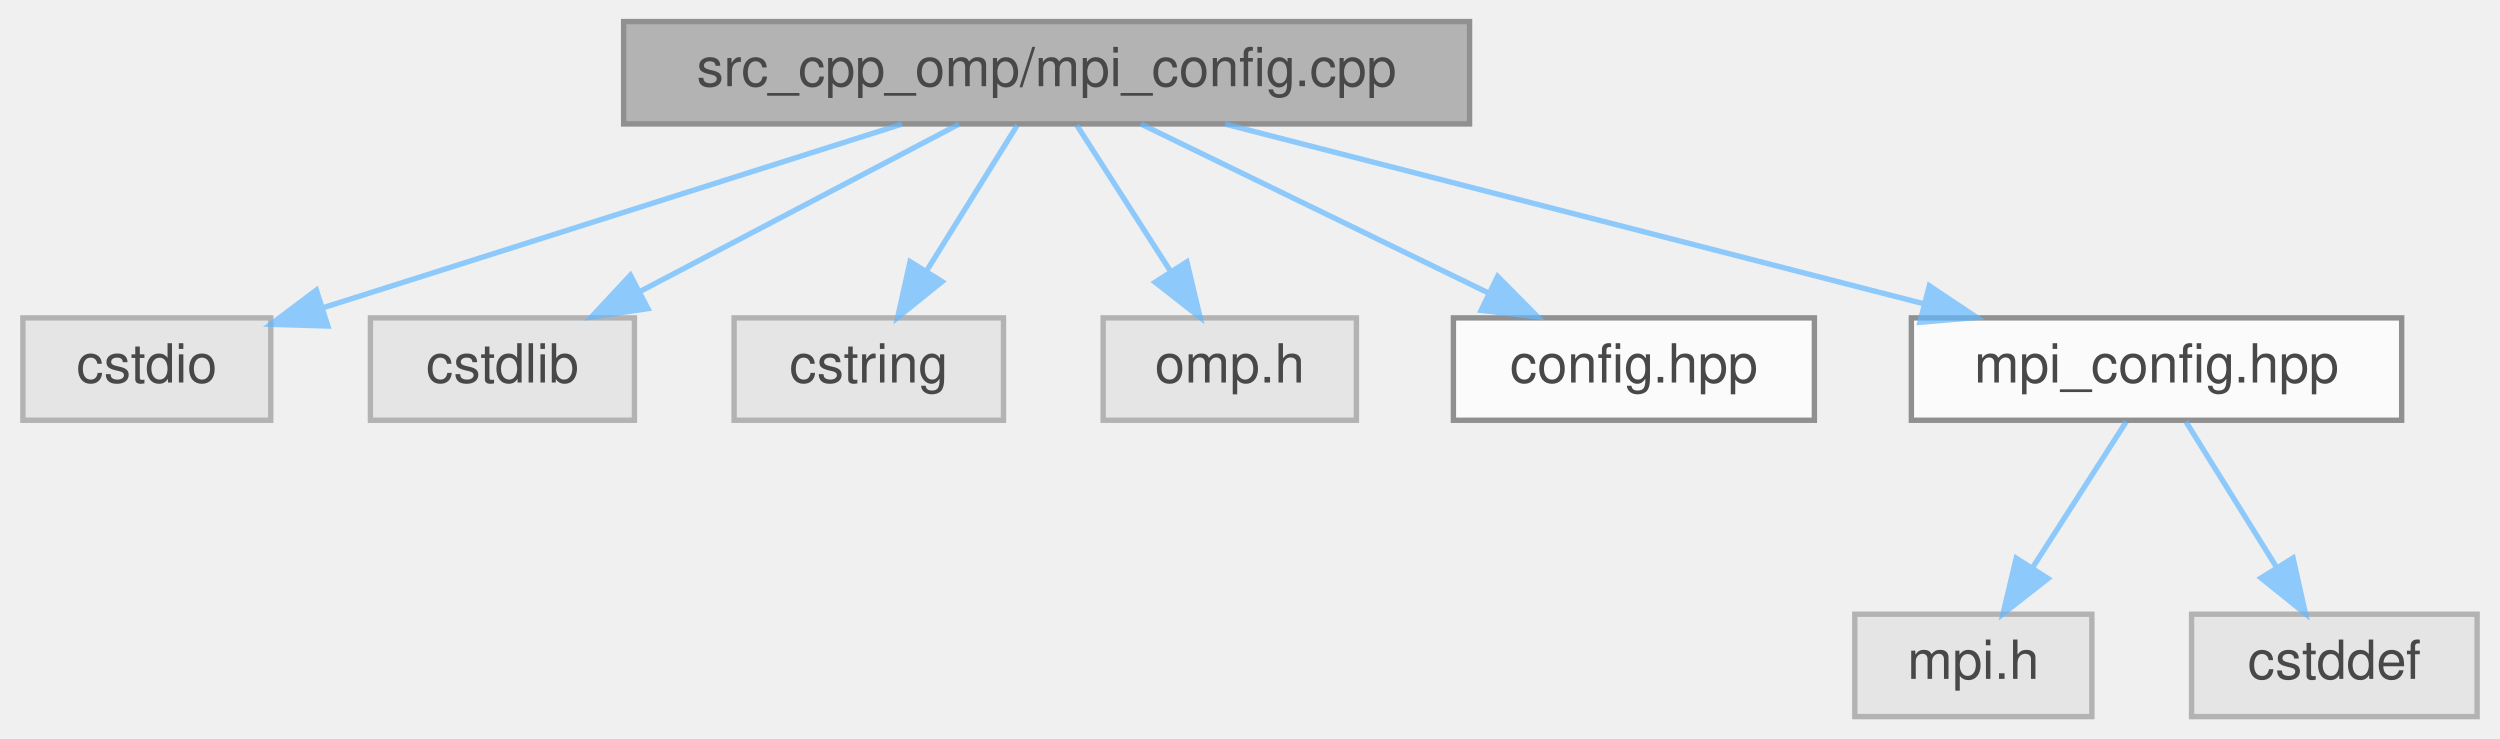
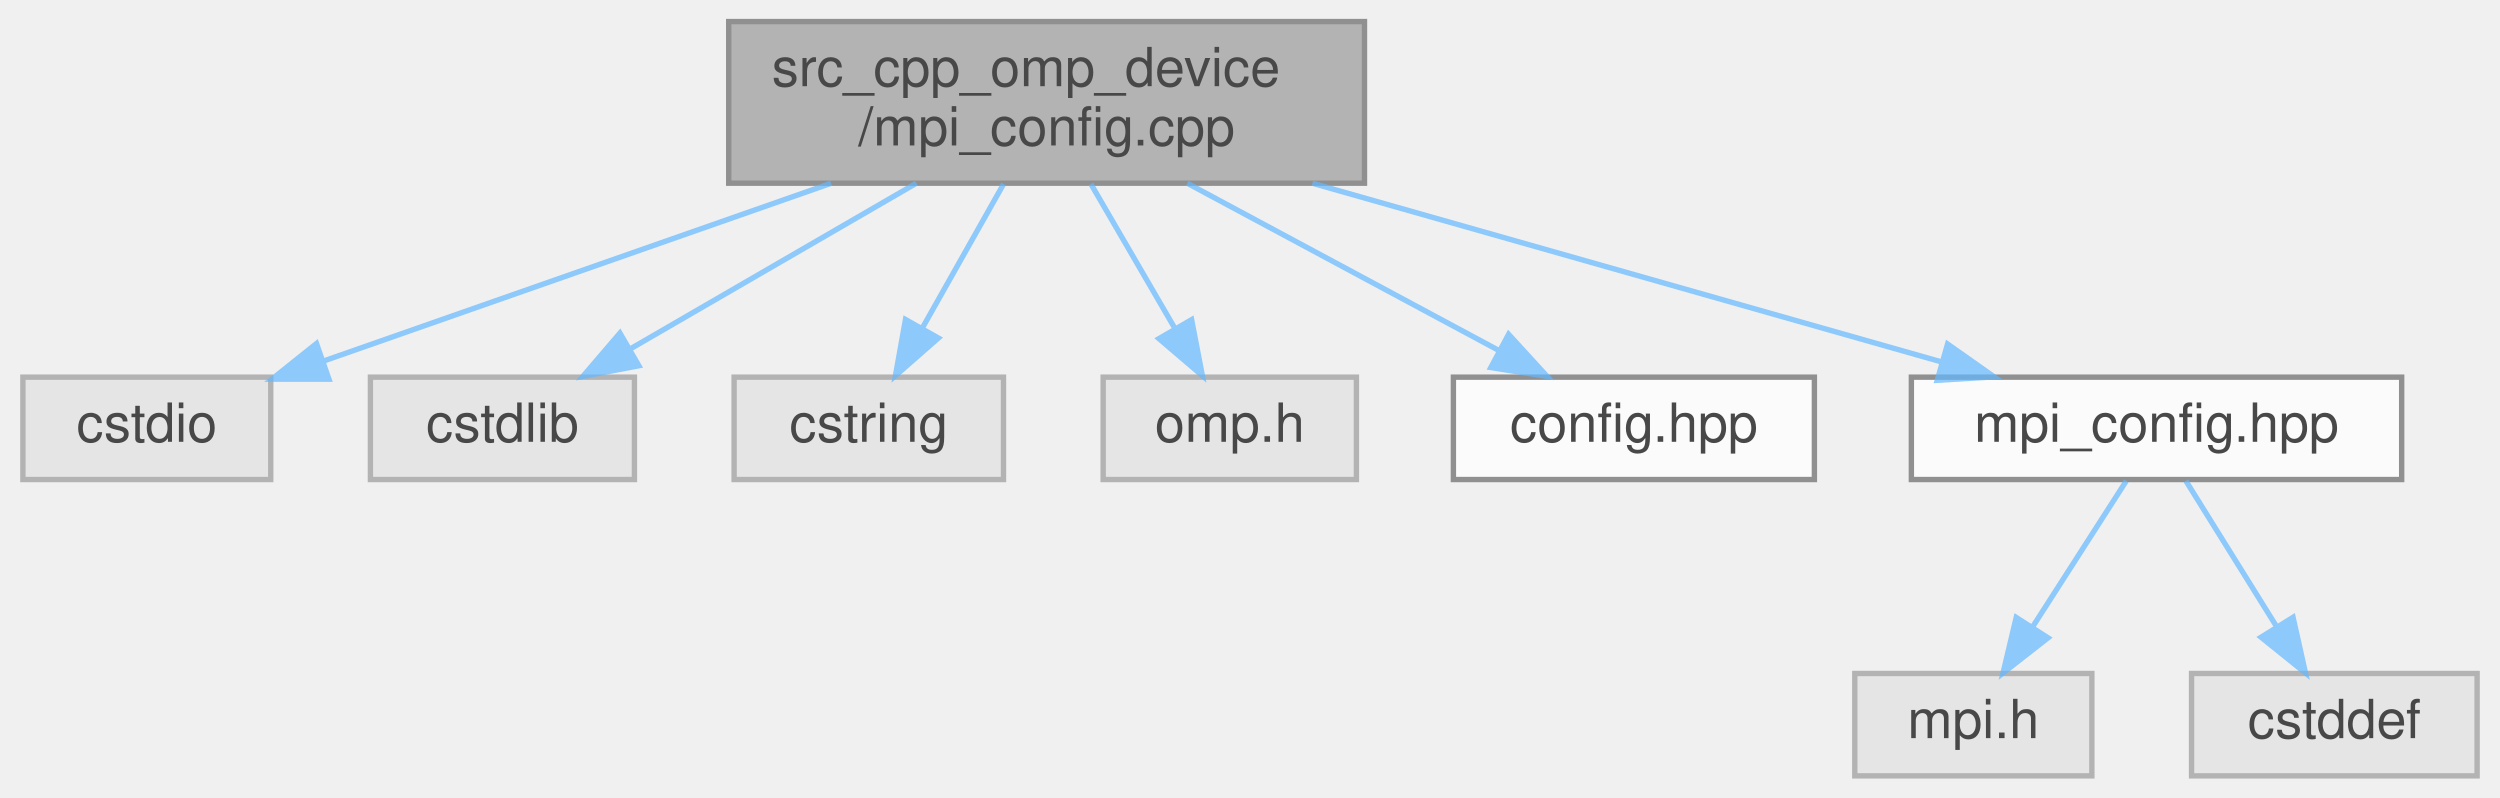
- <svg xmlns="http://www.w3.org/2000/svg" xmlns:xlink="http://www.w3.org/1999/xlink" width="464pt" height="137pt" viewBox="0.00 0.00 463.50 137.00">
+ <svg xmlns="http://www.w3.org/2000/svg" xmlns:xlink="http://www.w3.org/1999/xlink" width="464pt" height="148pt" viewBox="0.00 0.00 463.50 148.00">
  <svg id="main" version="1.1" xml:space="preserve">
    <style type="text/css">
.node, .edge {opacity: 0.7;}
.node.selected, .edge.selected {opacity: 1;}
.edge:hover path { stroke: red; }
.edge:hover polygon { stroke: red; fill: red; }
</style>
    <svg id="graph" class="graph">
-       <g id="graph0" class="graph" transform="scale(1 1) rotate(0) translate(4 133)">
+       <g id="graph0" class="graph" transform="scale(1 1) rotate(0) translate(4 144)">
        <g id="Node000001" class="node">
          <g id="a_Node000001">
            <a xlink:title=" ">
-               <polygon fill="#999999" stroke="#666666" points="268.5,-129 111.5,-129 111.5,-110 268.5,-110 268.5,-129" />
-               <text text-anchor="middle" x="190" y="-117" font-family="Helvetica,sans-Serif" font-size="10.00">src_cpp_omp/mpi_config.cpp</text>
+               <polygon fill="#999999" stroke="#666666" points="249,-140 131,-140 131,-110 249,-110 249,-140" />
+               <text text-anchor="start" x="139" y="-128" font-family="Helvetica,sans-Serif" font-size="10.00">src_cpp_omp_device</text>
+               <text text-anchor="middle" x="190" y="-117" font-family="Helvetica,sans-Serif" font-size="10.00">/mpi_config.cpp</text>
            </a>
          </g>
        </g>
        <g id="Node000002" class="node">
          <g id="a_Node000002">
            <a xlink:title=" ">
              <polygon fill="#e0e0e0" stroke="#999999" points="46,-74 0,-74 0,-55 46,-55 46,-74" />
              <text text-anchor="middle" x="23" y="-62" font-family="Helvetica,sans-Serif" font-size="10.00">cstdio</text>
            </a>
          </g>
        </g>
        <g id="edge1_Node000001_Node000002" class="edge">
          <g id="a_edge1_Node000001_Node000002">
            <a xlink:title=" ">
-               <path fill="none" stroke="#63b8ff" d="M163.17,-109.98C133.88,-100.69 86.99,-85.81 55.6,-75.85" />
-               <polygon fill="#63b8ff" stroke="#63b8ff" points="56.59,-72.49 46,-72.8 54.47,-79.16 56.59,-72.49" />
+               <path fill="none" stroke="#63b8ff" d="M150,-109.99C121.25,-99.92 82.96,-86.5 55.96,-77.05" />
+               <polygon fill="#63b8ff" stroke="#63b8ff" points="56.8,-73.63 46.21,-73.63 54.49,-80.24 56.8,-73.63" />
            </a>
          </g>
        </g>
        <g id="Node000003" class="node">
          <g id="a_Node000003">
            <a xlink:title=" ">
              <polygon fill="#e0e0e0" stroke="#999999" points="113.5,-74 64.5,-74 64.5,-55 113.5,-55 113.5,-74" />
              <text text-anchor="middle" x="89" y="-62" font-family="Helvetica,sans-Serif" font-size="10.00">cstdlib</text>
            </a>
          </g>
        </g>
        <g id="edge2_Node000001_Node000003" class="edge">
          <g id="a_edge2_Node000001_Node000003">
            <a xlink:title=" ">
-               <path fill="none" stroke="#63b8ff" d="M173.77,-109.98C157.82,-101.61 133.22,-88.7 114.62,-78.95" />
-               <polygon fill="#63b8ff" stroke="#63b8ff" points="116,-75.72 105.52,-74.17 112.75,-81.92 116,-75.72" />
+               <path fill="none" stroke="#63b8ff" d="M165.81,-109.99C149.71,-100.66 128.66,-88.47 112.67,-79.21" />
+               <polygon fill="#63b8ff" stroke="#63b8ff" points="114.32,-76.12 103.92,-74.14 110.81,-82.18 114.32,-76.12" />
            </a>
          </g>
        </g>
        <g id="Node000004" class="node">
          <g id="a_Node000004">
            <a xlink:title=" ">
              <polygon fill="#e0e0e0" stroke="#999999" points="182,-74 132,-74 132,-55 182,-55 182,-74" />
              <text text-anchor="middle" x="157" y="-62" font-family="Helvetica,sans-Serif" font-size="10.00">cstring</text>
            </a>
          </g>
        </g>
        <g id="edge3_Node000001_Node000004" class="edge">
          <g id="a_edge3_Node000001_Node000004">
            <a xlink:title=" ">
-               <path fill="none" stroke="#63b8ff" d="M184.55,-109.75C179.99,-102.42 173.33,-91.73 167.71,-82.7" />
-               <polygon fill="#63b8ff" stroke="#63b8ff" points="170.6,-80.73 162.35,-74.09 164.66,-84.43 170.6,-80.73" />
+               <path fill="none" stroke="#63b8ff" d="M182.01,-109.84C177.47,-101.78 171.73,-91.62 166.9,-83.06" />
+               <polygon fill="#63b8ff" stroke="#63b8ff" points="169.91,-81.26 161.94,-74.27 163.81,-84.7 169.91,-81.26" />
            </a>
          </g>
        </g>
        <g id="Node000005" class="node">
          <g id="a_Node000005">
            <a xlink:title=" ">
              <polygon fill="#e0e0e0" stroke="#999999" points="247.5,-74 200.5,-74 200.5,-55 247.5,-55 247.5,-74" />
              <text text-anchor="middle" x="224" y="-62" font-family="Helvetica,sans-Serif" font-size="10.00">omp.h</text>
            </a>
          </g>
        </g>
        <g id="edge4_Node000001_Node000005" class="edge">
          <g id="a_edge4_Node000001_Node000005">
            <a xlink:title=" ">
-               <path fill="none" stroke="#63b8ff" d="M195.61,-109.75C200.32,-102.42 207.17,-91.73 212.97,-82.7" />
-               <polygon fill="#63b8ff" stroke="#63b8ff" points="216.04,-84.4 218.49,-74.09 210.14,-80.62 216.04,-84.4" />
+               <path fill="none" stroke="#63b8ff" d="M198.23,-109.84C202.91,-101.78 208.82,-91.62 213.8,-83.06" />
+               <polygon fill="#63b8ff" stroke="#63b8ff" points="216.91,-84.67 218.91,-74.27 210.85,-81.15 216.91,-84.67" />
            </a>
          </g>
        </g>
        <g id="Node000006" class="node">
          <g id="a_Node000006">
            <a xlink:href="config_8hpp.html" target="_top" xlink:title=" ">
              <polygon fill="white" stroke="#666666" points="332.5,-74 265.5,-74 265.5,-55 332.5,-55 332.5,-74" />
              <text text-anchor="middle" x="299" y="-62" font-family="Helvetica,sans-Serif" font-size="10.00">config.hpp</text>
            </a>
          </g>
        </g>
        <g id="edge5_Node000001_Node000006" class="edge">
          <g id="a_edge5_Node000001_Node000006">
            <a xlink:title=" ">
-               <path fill="none" stroke="#63b8ff" d="M207.51,-109.98C224.97,-101.5 252.01,-88.35 272.17,-78.54" />
-               <polygon fill="#63b8ff" stroke="#63b8ff" points="273.71,-81.69 281.17,-74.17 270.64,-75.4 273.71,-81.69" />
+               <path fill="none" stroke="#63b8ff" d="M216.11,-109.99C233.64,-100.58 256.62,-88.24 273.94,-78.95" />
+               <polygon fill="#63b8ff" stroke="#63b8ff" points="275.75,-81.95 282.9,-74.14 272.44,-75.78 275.75,-81.95" />
            </a>
          </g>
        </g>
        <g id="Node000007" class="node">
          <g id="a_Node000007">
            <a xlink:href="mpi__config_8hpp.html" target="_top" xlink:title=" ">
              <polygon fill="white" stroke="#666666" points="441.5,-74 350.5,-74 350.5,-55 441.5,-55 441.5,-74" />
              <text text-anchor="middle" x="396" y="-62" font-family="Helvetica,sans-Serif" font-size="10.00">mpi_config.hpp</text>
            </a>
          </g>
        </g>
        <g id="edge6_Node000001_Node000007" class="edge">
          <g id="a_edge6_Node000001_Node000007">
            <a xlink:title=" ">
-               <path fill="none" stroke="#63b8ff" d="M223.1,-109.98C258.28,-100.93 314.07,-86.58 352.72,-76.64" />
-               <polygon fill="#63b8ff" stroke="#63b8ff" points="353.83,-79.96 362.64,-74.08 352.09,-73.18 353.83,-79.96" />
+               <path fill="none" stroke="#63b8ff" d="M239.34,-109.99C275.05,-99.85 322.69,-86.32 356.02,-76.85" />
+               <polygon fill="#63b8ff" stroke="#63b8ff" points="357.22,-80.15 365.88,-74.05 355.3,-73.42 357.22,-80.15" />
            </a>
          </g>
        </g>
        <g id="Node000008" class="node">
          <g id="a_Node000008">
            <a xlink:title=" ">
              <polygon fill="#e0e0e0" stroke="#999999" points="384,-19 340,-19 340,0 384,0 384,-19" />
              <text text-anchor="middle" x="362" y="-7" font-family="Helvetica,sans-Serif" font-size="10.00">mpi.h</text>
            </a>
          </g>
        </g>
        <g id="edge7_Node000007_Node000008" class="edge">
          <g id="a_edge7_Node000007_Node000008">
            <a xlink:title=" ">
              <path fill="none" stroke="#63b8ff" d="M390.39,-54.75C385.68,-47.42 378.83,-36.73 373.03,-27.7" />
              <polygon fill="#63b8ff" stroke="#63b8ff" points="375.86,-25.62 367.51,-19.09 369.96,-29.4 375.86,-25.62" />
            </a>
          </g>
        </g>
        <g id="Node000009" class="node">
          <g id="a_Node000009">
            <a xlink:title=" ">
              <polygon fill="#e0e0e0" stroke="#999999" points="455.5,-19 402.5,-19 402.5,0 455.5,0 455.5,-19" />
              <text text-anchor="middle" x="429" y="-7" font-family="Helvetica,sans-Serif" font-size="10.00">cstddef</text>
            </a>
          </g>
        </g>
        <g id="edge8_Node000007_Node000009" class="edge">
          <g id="a_edge8_Node000007_Node000009">
            <a xlink:title=" ">
              <path fill="none" stroke="#63b8ff" d="M401.45,-54.75C406.01,-47.42 412.67,-36.73 418.29,-27.7" />
              <polygon fill="#63b8ff" stroke="#63b8ff" points="421.34,-29.43 423.65,-19.09 415.4,-25.73 421.34,-29.43" />
            </a>
          </g>
        </g>
      </g>
    </svg>
  </svg>
  <style type="text/css">

[data-mouse-over-selected='false'] { opacity: 0.7; }
[data-mouse-over-selected='true']  { opacity: 1.0; }

</style>
</svg>
